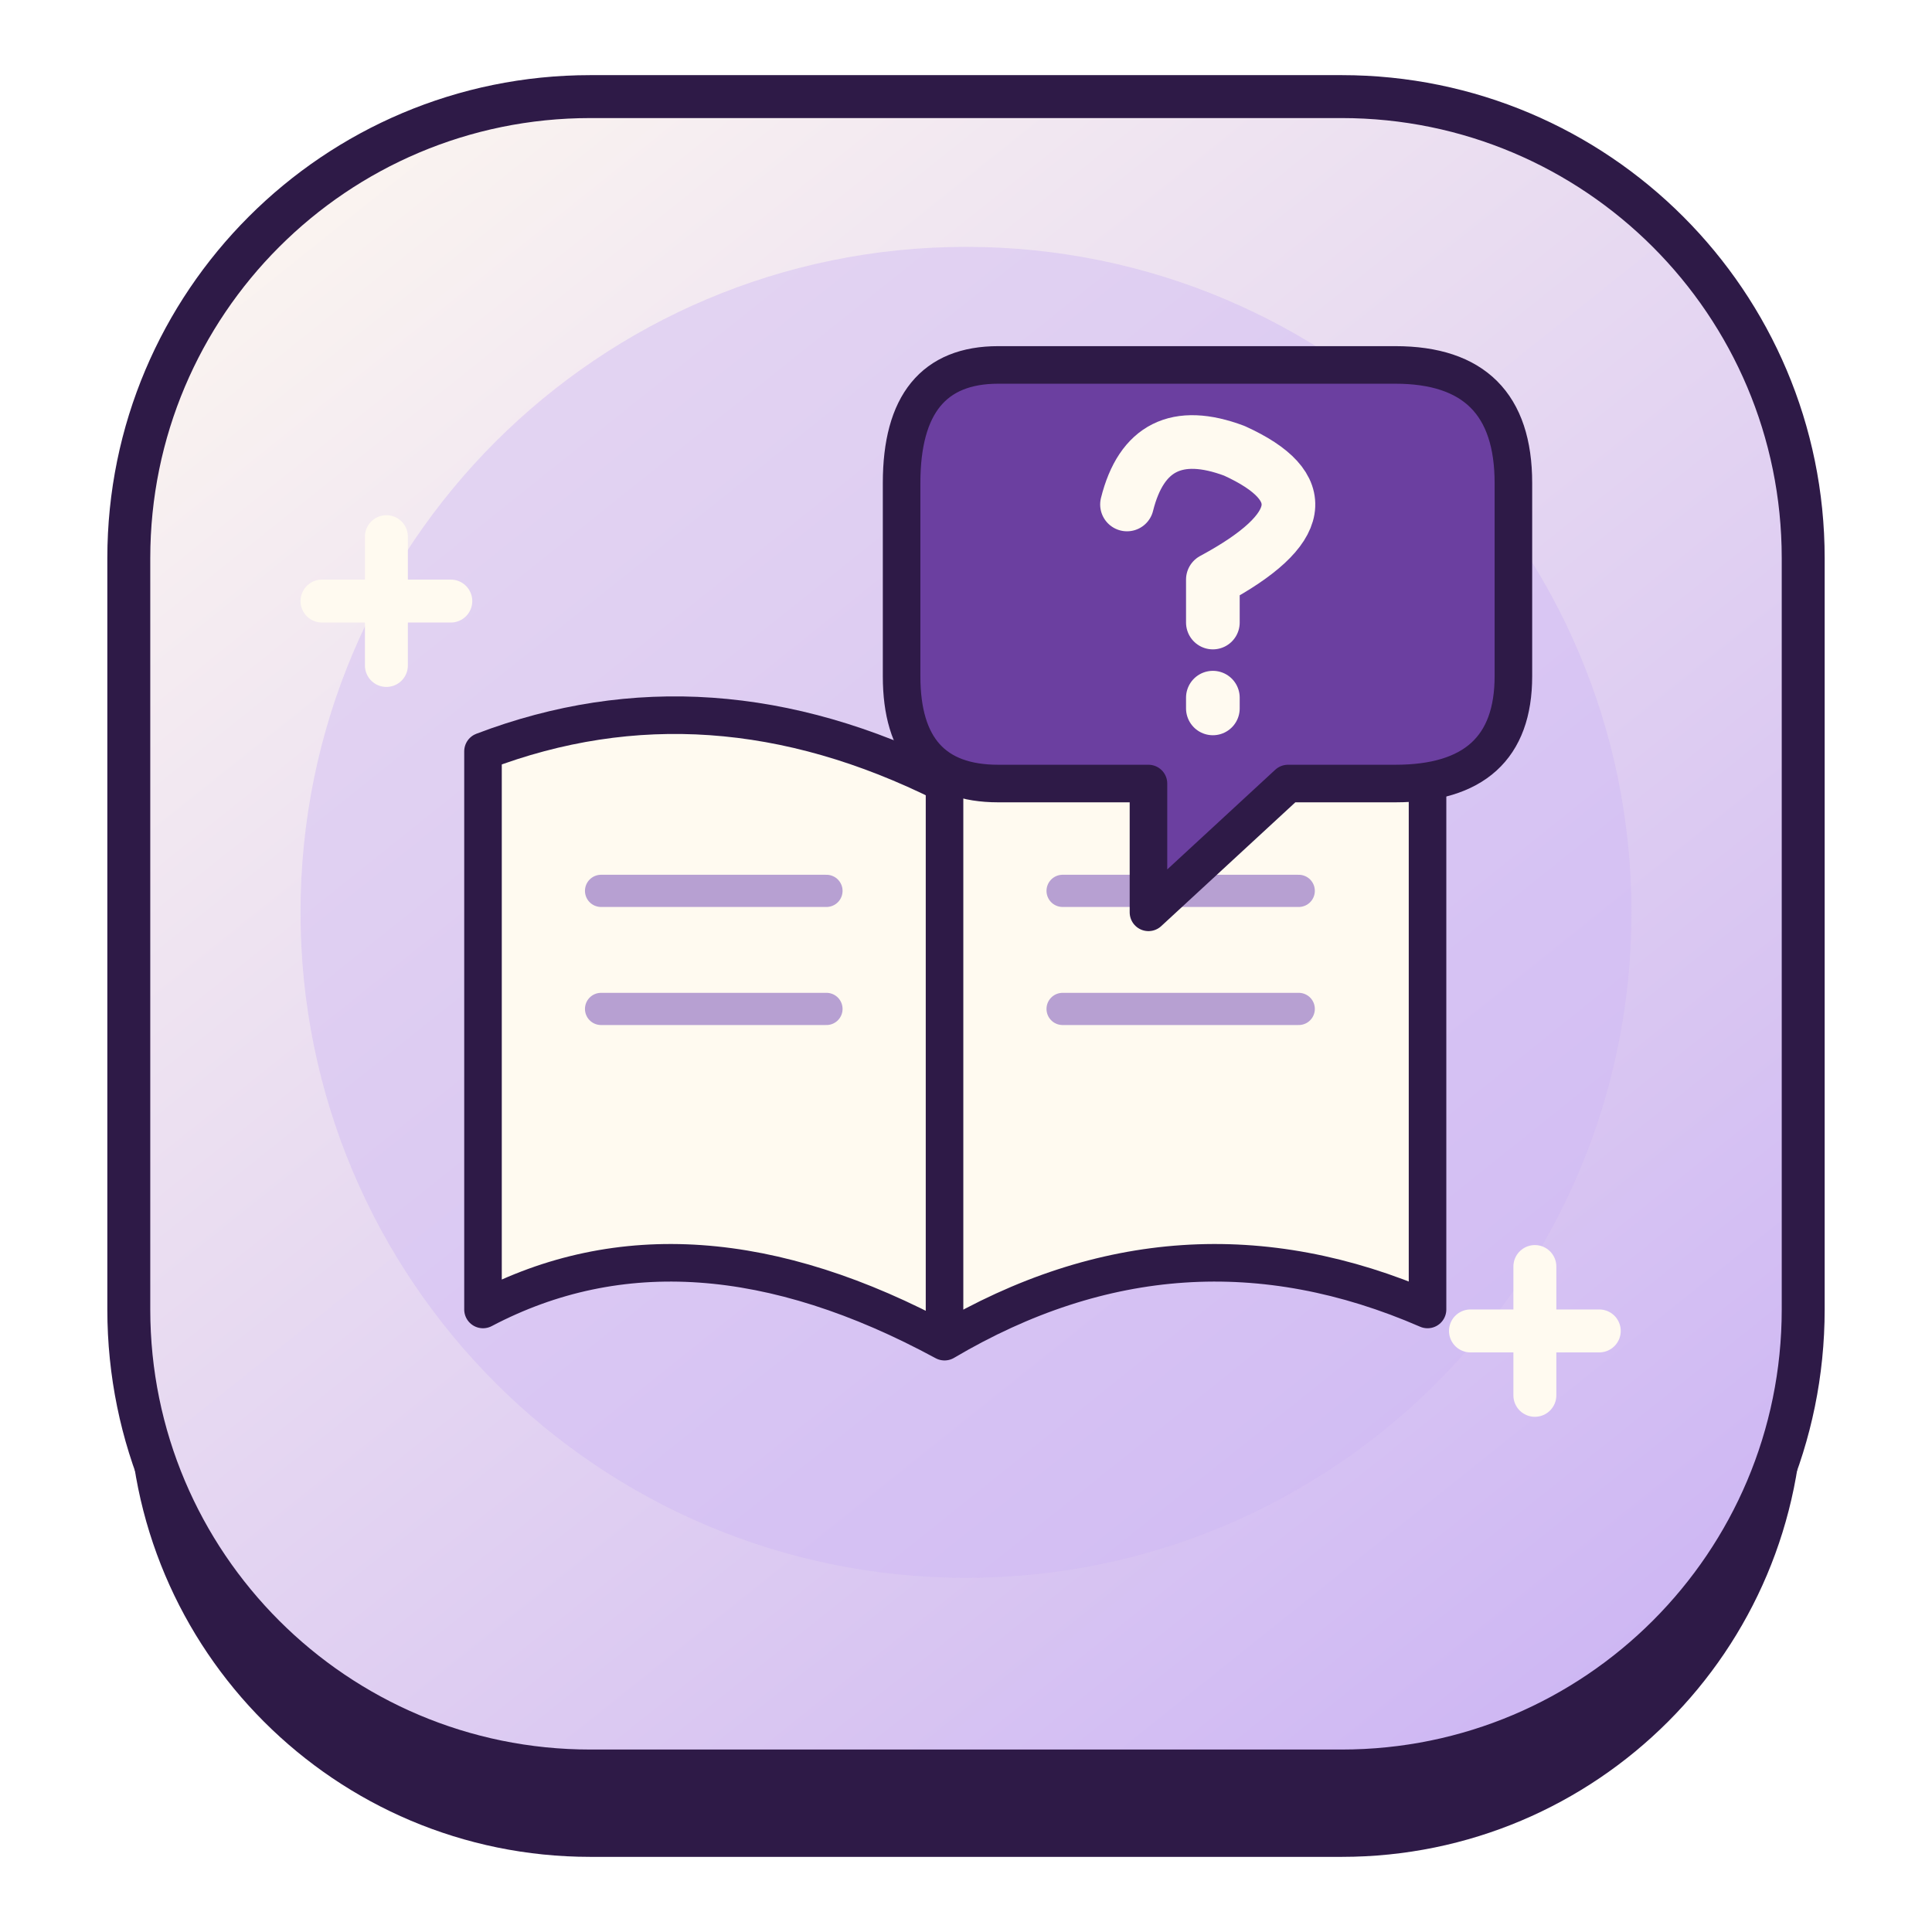
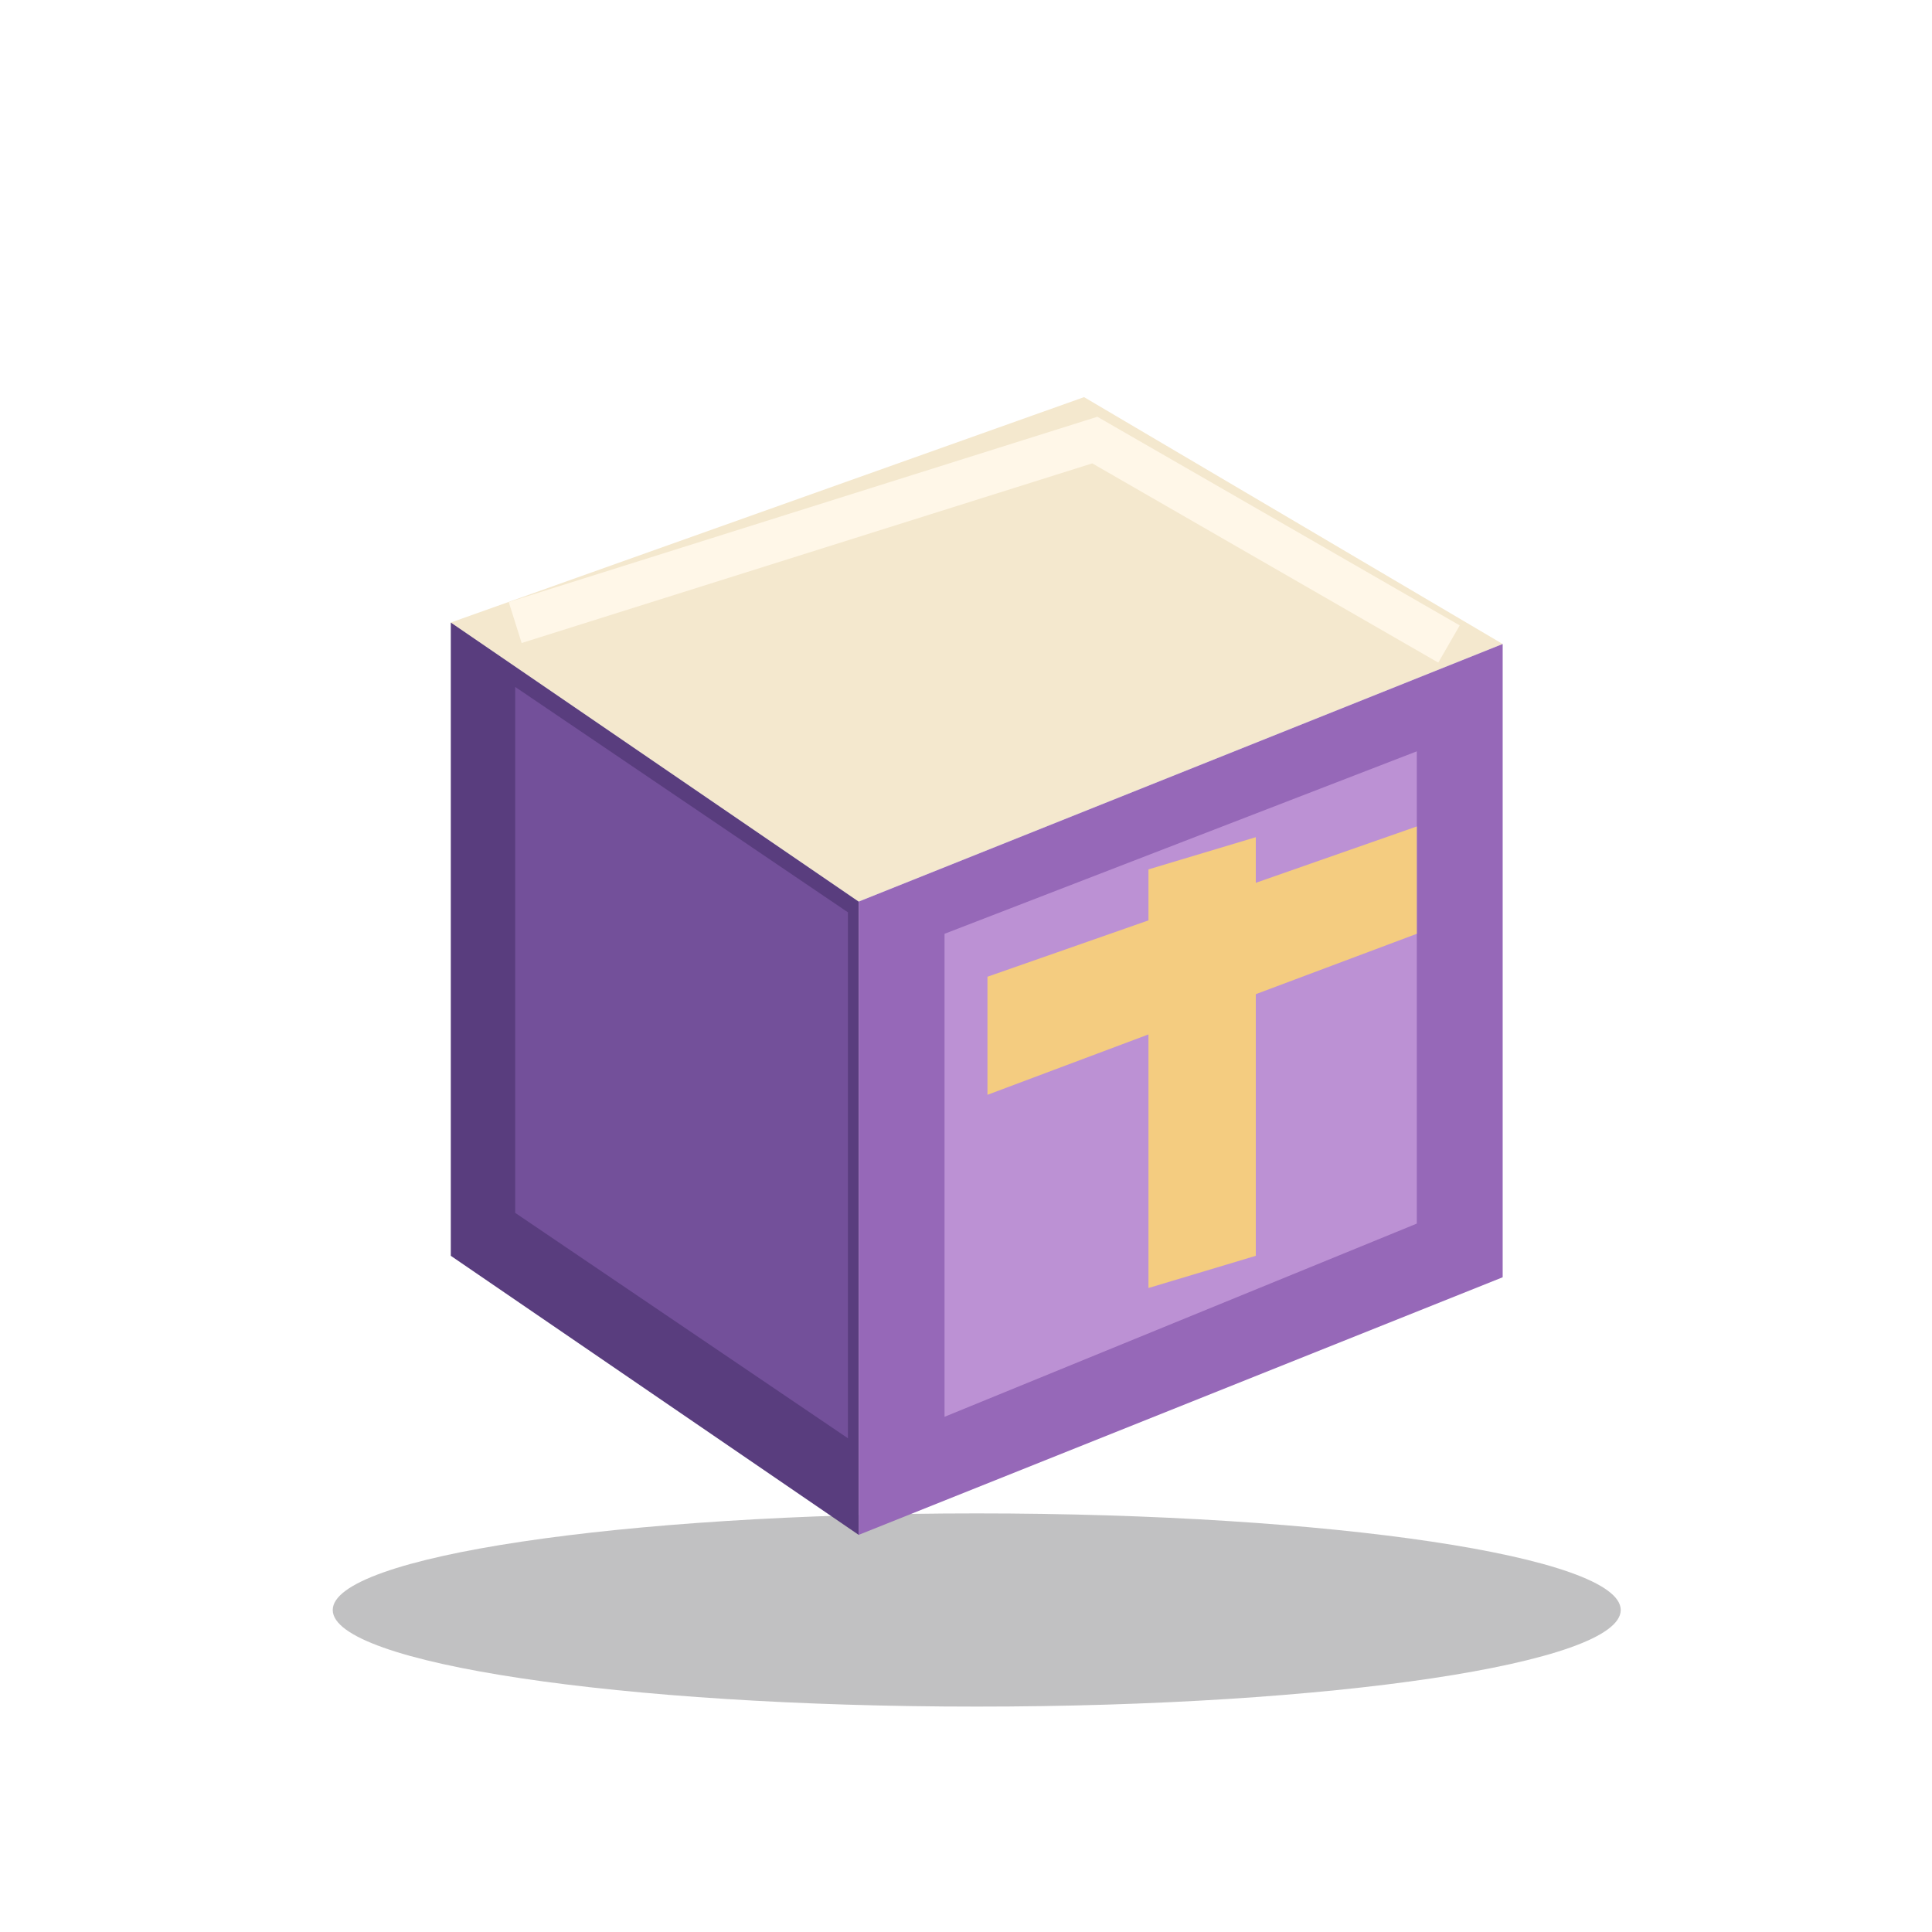
- <svg xmlns="http://www.w3.org/2000/svg" viewBox="0 0 180 180">
-   <defs>
-     <linearGradient id="bg" x2=".8" y2="1">
-       <stop stop-color="#fffaf0" />
-       <stop offset="1" stop-color="#ceb7f3" />
-     </linearGradient>
-   </defs>
-   <rect x="12" y="17" width="156" height="156" rx="43" fill="#2e1a47" />
-   <rect x="12" y="9" width="156" height="156" rx="43" fill="url(#bg)" stroke="#2e1a47" stroke-width="4" />
-   <circle cx="90" cy="85" r="62" fill="#ceb7f3" opacity=".45" />
-   <g stroke="#2e1a47" stroke-width="3.5" stroke-linecap="round" stroke-linejoin="round">
-     <path d="M36 50v12m-6-6h12m101 62v12m-6-6h12" stroke="#fffaf0" stroke-width="4" />
-     <path d="M45 70q21-8 43 3v52q-24-13-43-3Zm43 3q22-11 45-3v52q-23-10-45 3Z" fill="#fffaf0" />
-     <path d="M56 83h21m-21 11h21m22-11h22m-22 11h22" stroke="#b7a0d2" stroke-width="3" />
-     <path d="M93 34h37q11 0 11 11v18q0 10-11 10h-10l-13 12V73H93q-9 0-9-10V45q0-11 9-11Z" fill="#6b3fa0" />
-     <path d="M105 47q2-8 10-5 11 5-2 12v4m0 7v1" fill="none" stroke="#fffaf0" stroke-width="5" />
+ <svg xmlns="http://www.w3.org/2000/svg" viewBox="0 0 180 180" role="img">
+   <ellipse cx="91" cy="150" rx="60" ry="9" fill="#08070b" opacity=".25" />
+   <g>
+     <polygon points="42,58 101,37 140,60 80,84" fill="#f4e8ce" />
+     <polygon points="42,58 80,84 80,143 42,117" fill="#593d7e" />
+     <polygon points="80,84 140,60 140,119 80,143" fill="#9668b8" />
+     <polygon points="48,64 79,85 79,134 48,113" fill="#73509a" />
+     <polygon points="88,87 132,70 132,114 88,132" fill="#bc91d4" />
+     <polygon points="92,91 132,77 132,87 92,102" fill="#f4cc80" />
+     <polygon points="107,81 117,78 117,117 107,120" fill="#f4cc80" />
+     <path d="M48 58 102 41 135 60" fill="none" stroke="#fff7e8" stroke-width="4" />
  </g>
</svg>
